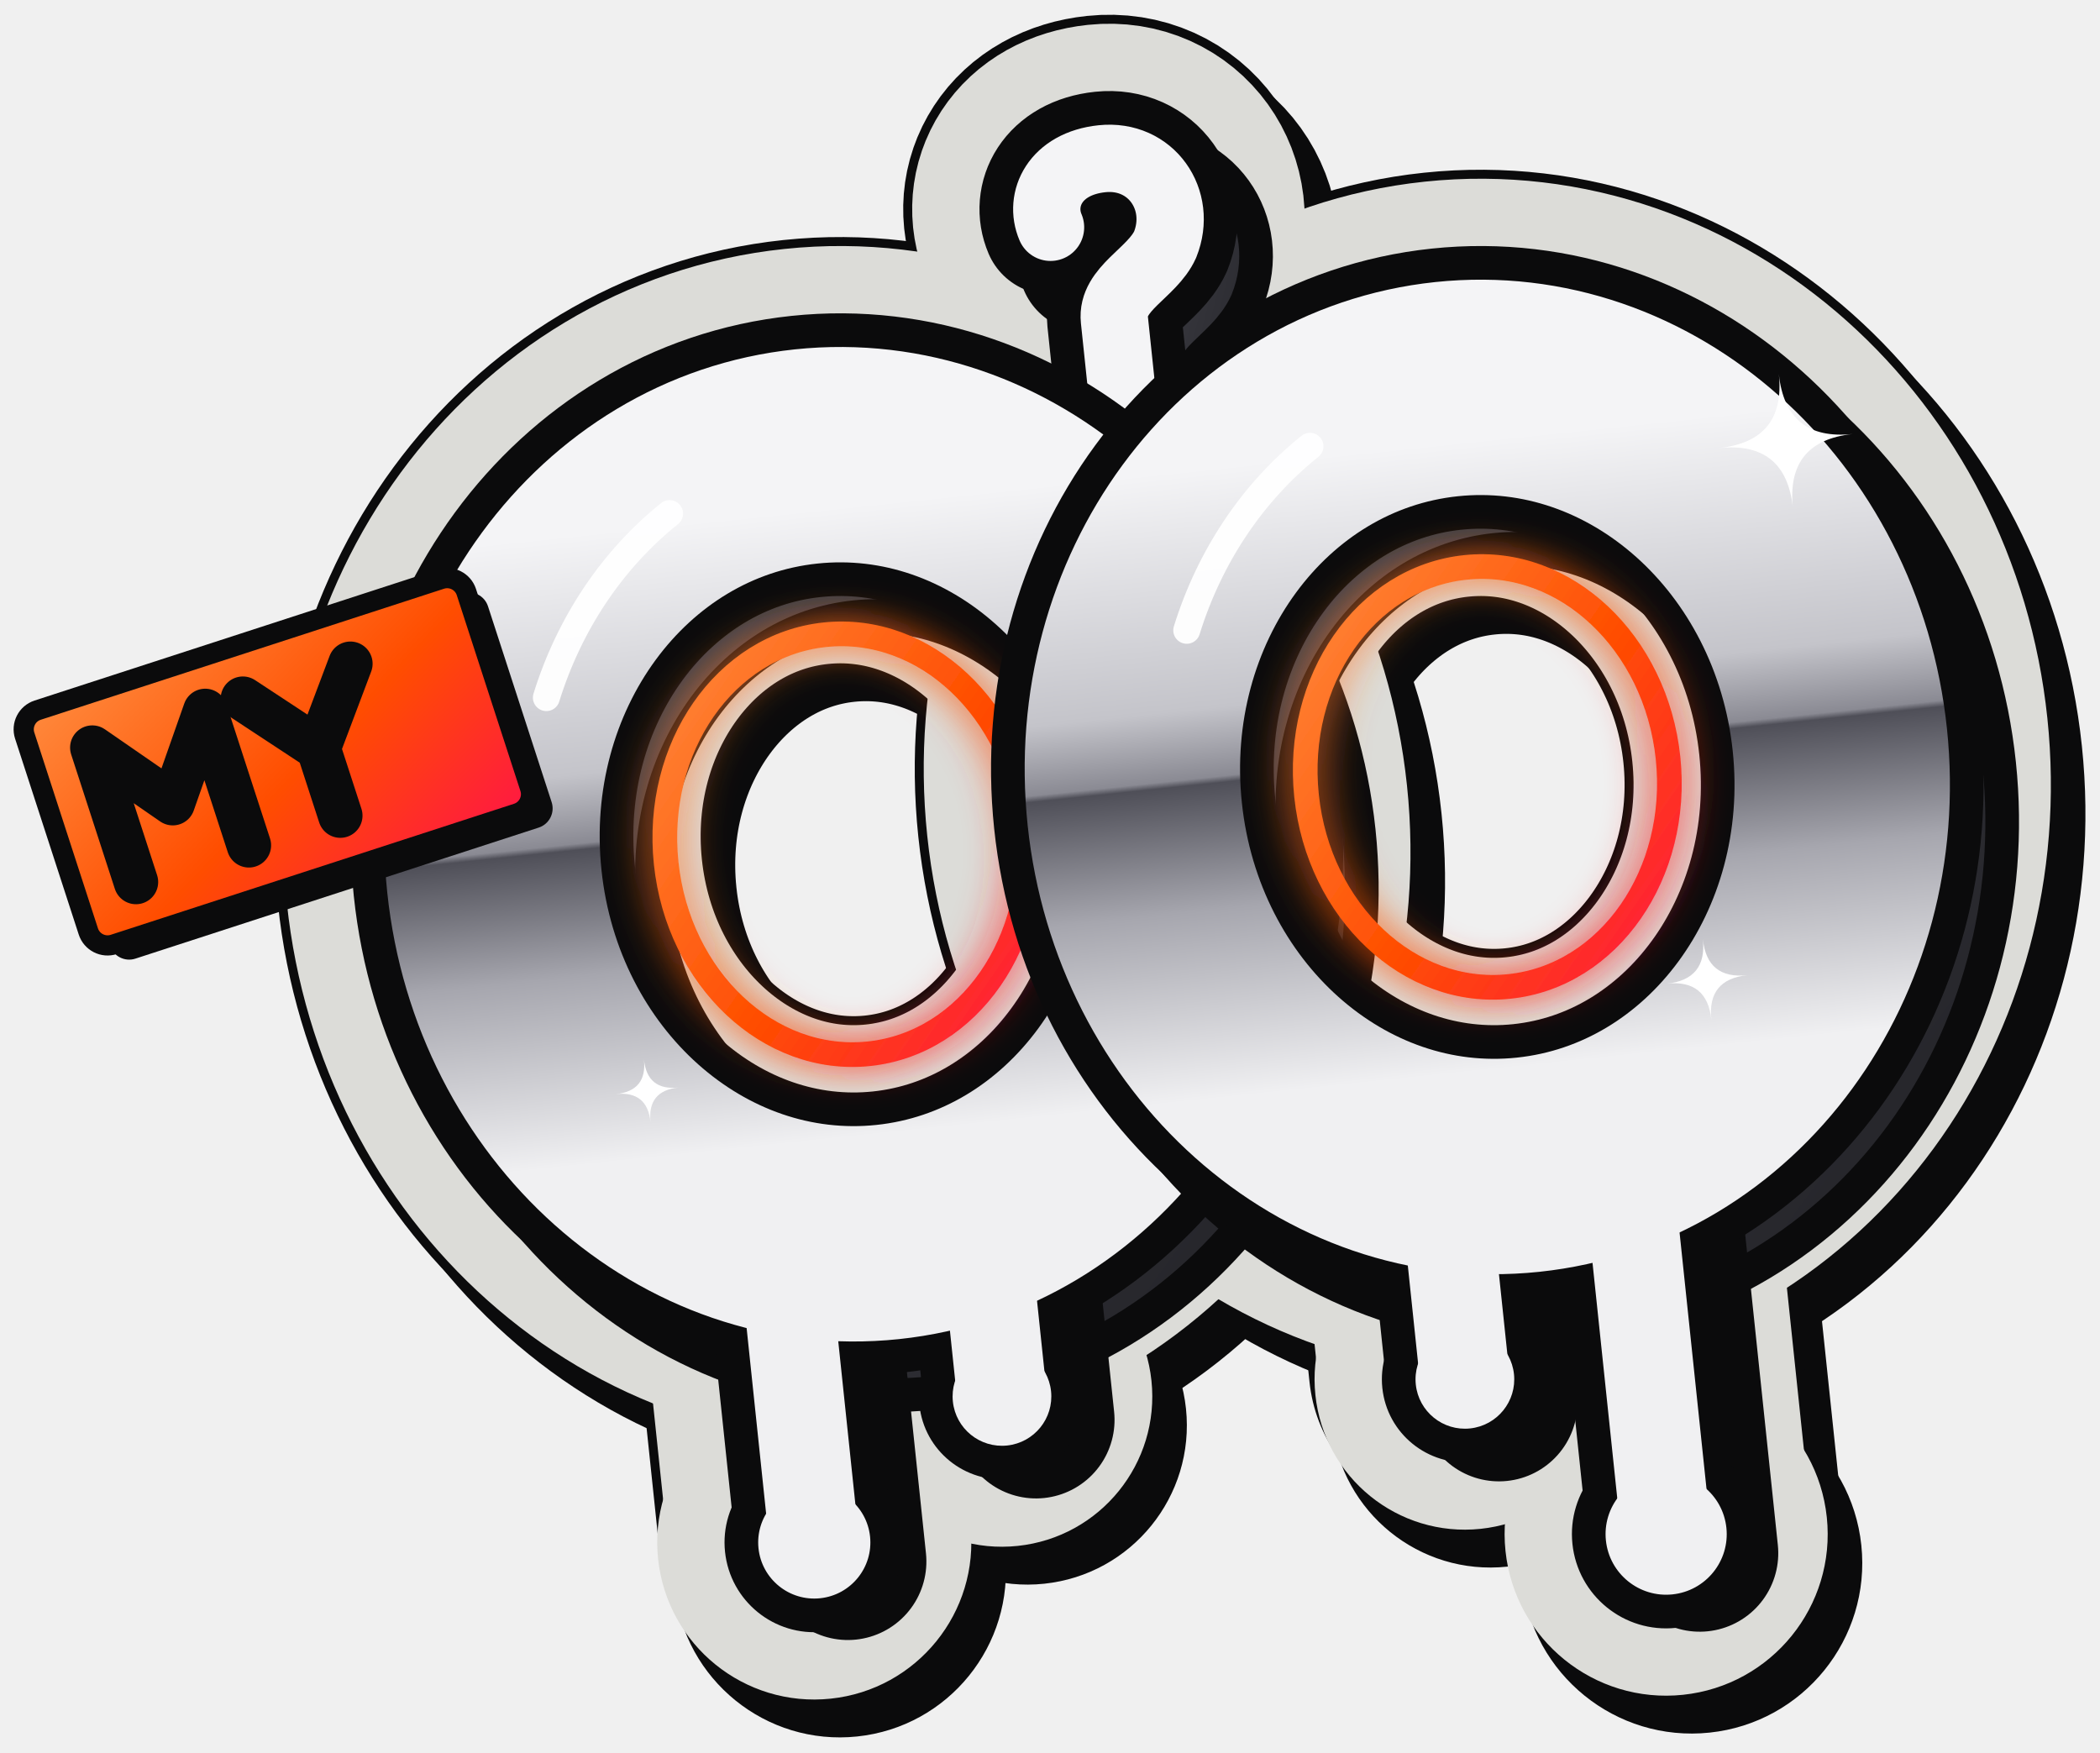
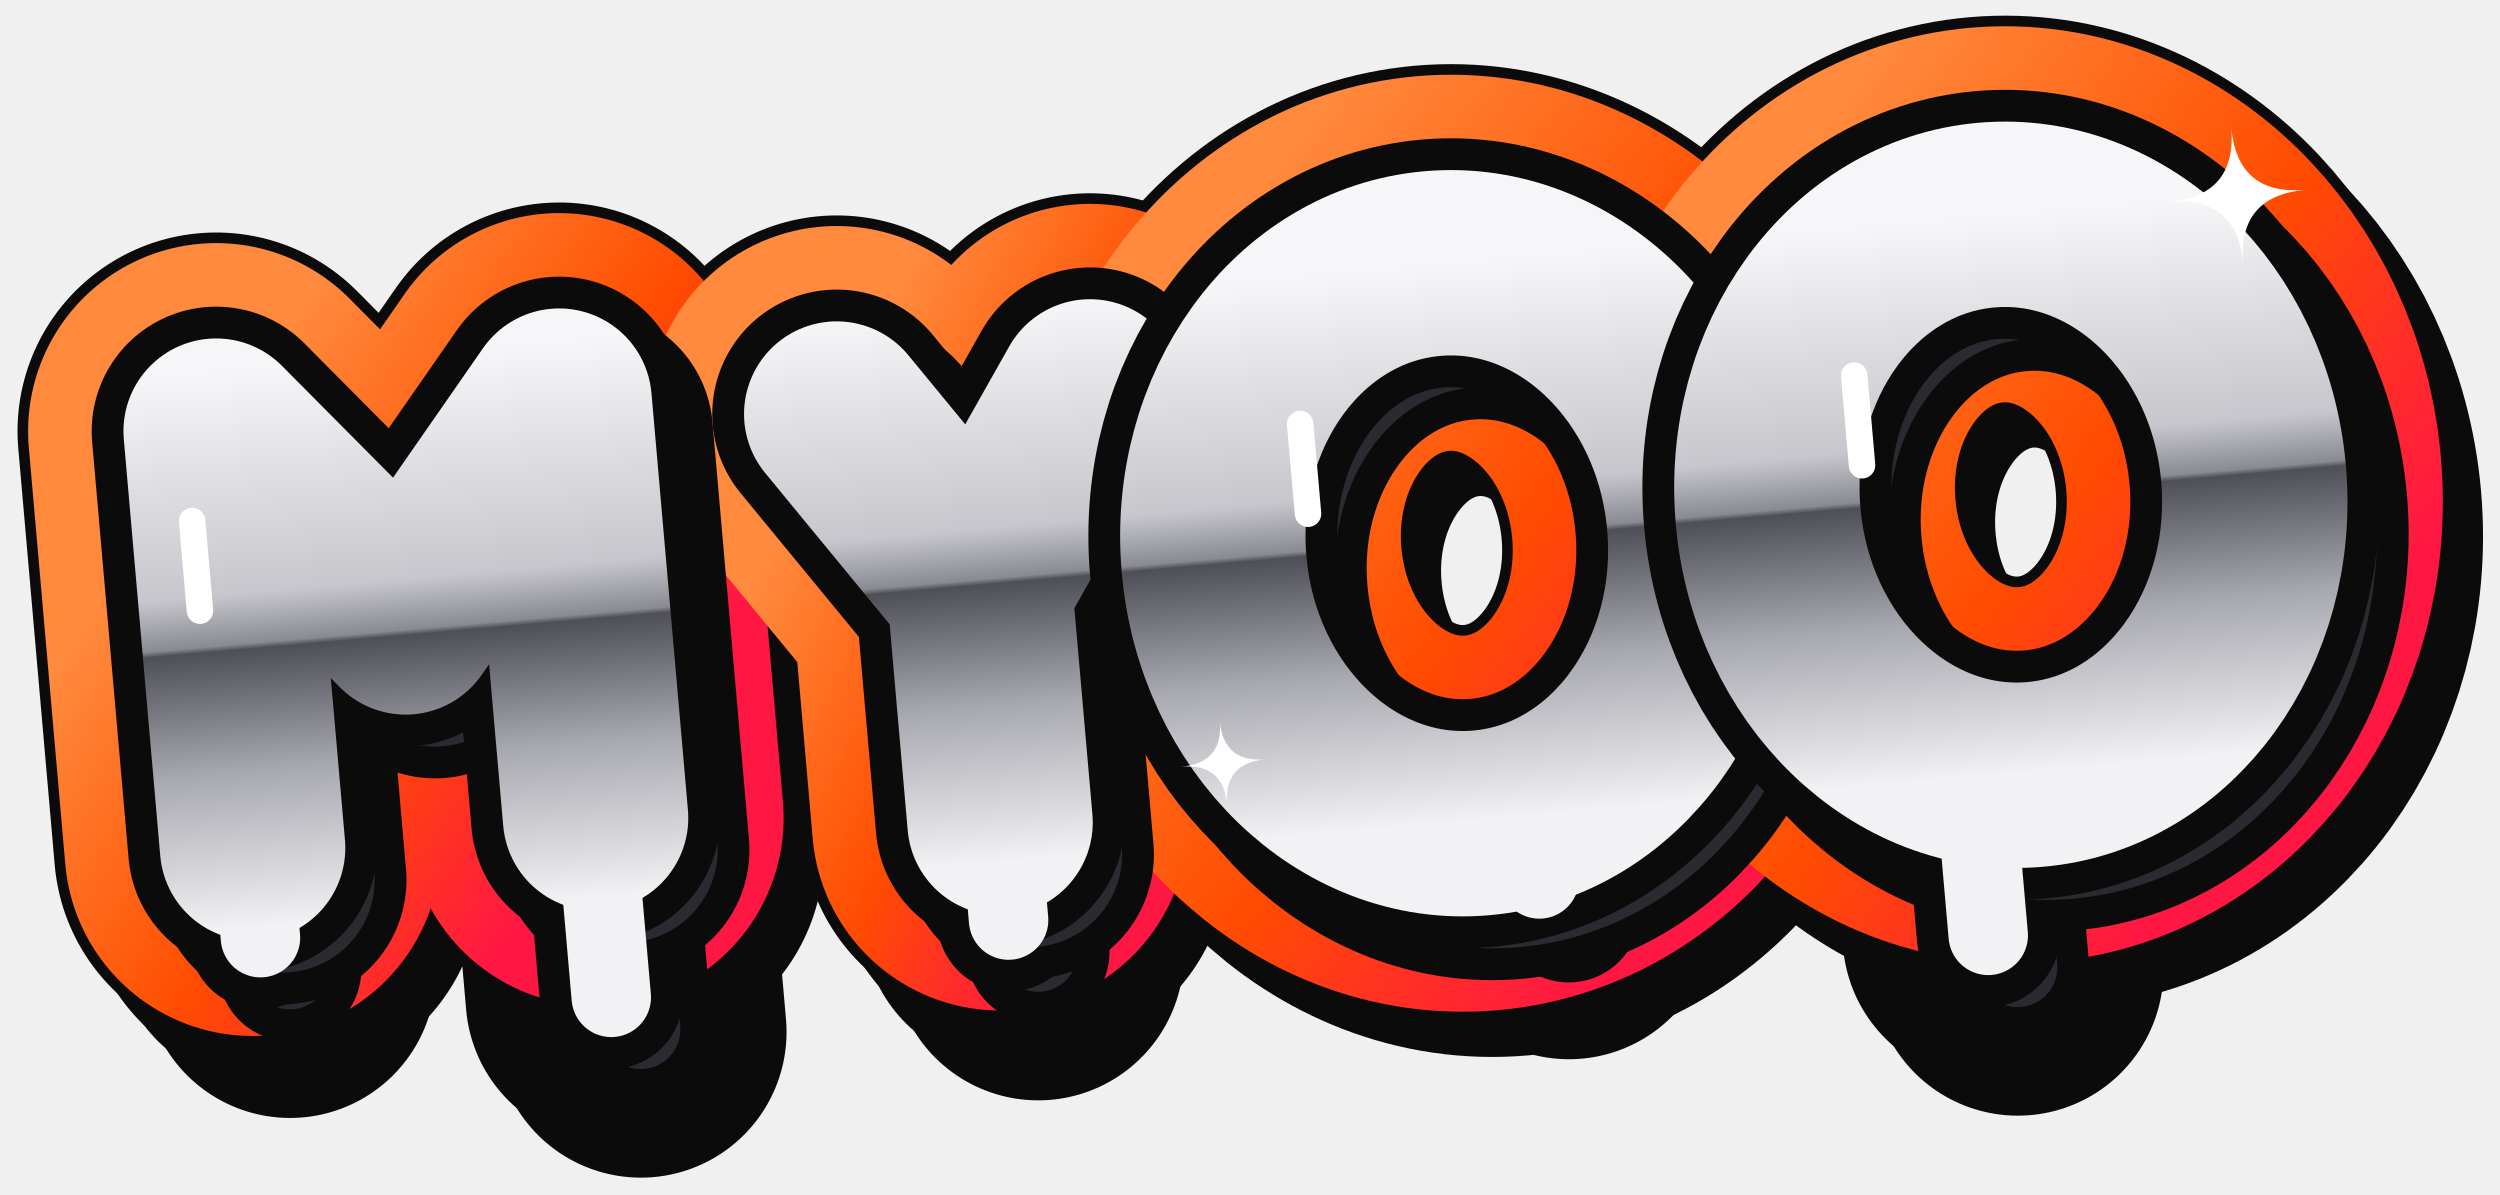
- <svg xmlns="http://www.w3.org/2000/svg" viewBox="24 -28 936 781" role="img" aria-label="MyOO">
+ <svg xmlns="http://www.w3.org/2000/svg" viewBox="-26 39 944 451" role="img" aria-label="MyOO">
  <defs>
-     <linearGradient id="chrome" gradientUnits="userSpaceOnUse" x1="0" y1="190" x2="0" y2="470">
-       <stop offset="0" stop-color="#f4f4f6" />
-       <stop offset="0.38" stop-color="#c4c4ca" />
+     <linearGradient id="chrome" gradientUnits="userSpaceOnUse" x1="0" y1="150" x2="0" y2="360">
+       <stop offset="0" stop-color="#f6f6f8" />
+       <stop offset="0.4" stop-color="#c6c6cc" />
      <stop offset="0.49" stop-color="#8a8a93" />
      <stop offset="0.5" stop-color="#4f4f58" />
-       <stop offset="0.7" stop-color="#a6a6ae" />
-       <stop offset="1" stop-color="#f0f0f2" />
+       <stop offset="0.72" stop-color="#a8a8b0" />
+       <stop offset="1" stop-color="#f2f2f4" />
    </linearGradient>
    <linearGradient id="hot" x1="0" y1="0" x2="1" y2="1">
      <stop offset="0" stop-color="#ff8a3d" />
      <stop offset="0.55" stop-color="#ff4d00" />
      <stop offset="1" stop-color="#ff1744" />
    </linearGradient>
-     <linearGradient id="side" x1="0" y1="0" x2="1" y2="1">
-       <stop offset="0" stop-color="#4a4a52" />
-       <stop offset="1" stop-color="#25252a" />
+     <linearGradient id="hotv" x1="0" y1="0" x2="0" y2="1">
+       <stop offset="0" stop-color="#ff6a1a" />
+       <stop offset="1" stop-color="#d4002f" />
    </linearGradient>
-     <filter id="glow" x="-50%" y="-50%" width="200%" height="200%">
-       <feGaussianBlur stdDeviation="9" result="b" />
+     <filter id="glow" x="-30%" y="-60%" width="160%" height="220%">
+       <feGaussianBlur stdDeviation="10" result="b1" />
+       <feGaussianBlur in="SourceGraphic" stdDeviation="3" result="b2" />
      <feMerge>
-         <feMergeNode in="b" />
+         <feMergeNode in="b1" />
+         <feMergeNode in="b1" />
+         <feMergeNode in="b2" />
        <feMergeNode in="SourceGraphic" />
      </feMerge>
    </filter>
  </defs>
-   <g fill="none" stroke-linecap="round" stroke-linejoin="round" transform="rotate(-6 480 330)">
+   <g fill="none" stroke-linecap="round" stroke-linejoin="round" transform="rotate(-5 400 260)">
    <g transform="translate(10 14)">
-       <path d="M 242 340 A 158 173.8 0 1 0 558 340 A 158 173.8 0 1 0 242 340 Z" stroke="#0b0b0c" stroke-width="194" />
-       <path d="M 529 340 A 158 173.8 0 1 0 845 340 A 158 173.8 0 1 0 529 340 Z" stroke="#0b0b0c" stroke-width="194" />
-       <path d="M 543 196 L 543 120 C 543 106 562 101 569 89 C 579 70 567 48 545 48 C 524 48 515 63 519 76" stroke="#0b0b0c" stroke-width="128" />
-       <path d="M 353 480 L 353 640" stroke="#0b0b0c" stroke-width="138" />
-       <path d="M 443 486 L 443 586" stroke="#0b0b0c" stroke-width="138" />
-       <path d="M 649 490 L 649 600" stroke="#0b0b0c" stroke-width="138" />
-       <path d="M 731 482 L 731 676" stroke="#0b0b0c" stroke-width="138" />
-       <circle cx="731" cy="684" r="76" fill="#0b0b0c" />
-       <circle cx="353" cy="648" r="74" fill="#0b0b0c" />
-       <circle cx="443" cy="592" r="71" fill="#0b0b0c" />
-       <circle cx="649" cy="606" r="71" fill="#0b0b0c" />
+       <path d="M 62 330 L 62 172 L 127 250 L 192 172 L 192 330" stroke="#0b0b0c" stroke-width="150" />
+       <path d="M 296 186 L 344 256 L 392 186 M 344 256 L 344 345" stroke="#0b0b0c" stroke-width="150" />
+       <path d="M 433 255 A 92 106 0 1 0 617 255 A 92 106 0 1 0 433 255 Z" stroke="#0b0b0c" stroke-width="150" />
+       <path d="M 643 255 A 92 106 0 1 0 827 255 A 92 106 0 1 0 643 255 Z" stroke="#0b0b0c" stroke-width="150" />
+       <path d="M 192 330 L 192 398" stroke="#0b0b0c" stroke-width="110" />
+       <path d="M 62 330 L 62 364" stroke="#0b0b0c" stroke-width="110" />
+       <path d="M 344 345 L 344 382" stroke="#0b0b0c" stroke-width="110" />
+       <path d="M 712 350 L 712 420" stroke="#0b0b0c" stroke-width="110" />
+       <path d="M 545 352 L 545 384" stroke="#0b0b0c" stroke-width="110" />
    </g>
-     <path d="M 242 340 A 158 173.8 0 1 0 558 340 A 158 173.8 0 1 0 242 340 Z" stroke="#0b0b0c" stroke-width="194" />
-     <path d="M 529 340 A 158 173.8 0 1 0 845 340 A 158 173.8 0 1 0 529 340 Z" stroke="#0b0b0c" stroke-width="194" />
-     <path d="M 543 196 L 543 120 C 543 106 562 101 569 89 C 579 70 567 48 545 48 C 524 48 515 63 519 76" stroke="#0b0b0c" stroke-width="128" />
-     <path d="M 353 480 L 353 640" stroke="#0b0b0c" stroke-width="138" />
-     <path d="M 443 486 L 443 586" stroke="#0b0b0c" stroke-width="138" />
-     <path d="M 649 490 L 649 600" stroke="#0b0b0c" stroke-width="138" />
-     <path d="M 731 482 L 731 676" stroke="#0b0b0c" stroke-width="138" />
-     <path d="M 242 340 A 158 173.8 0 1 0 558 340 A 158 173.8 0 1 0 242 340 Z" stroke="#dcdcd8" stroke-width="186" />
-     <path d="M 529 340 A 158 173.8 0 1 0 845 340 A 158 173.8 0 1 0 529 340 Z" stroke="#dcdcd8" stroke-width="186" />
-     <path d="M 543 196 L 543 120 C 543 106 562 101 569 89 C 579 70 567 48 545 48 C 524 48 515 63 519 76" stroke="#dcdcd8" stroke-width="120" />
-     <path d="M 353 480 L 353 640" stroke="#dcdcd8" stroke-width="130" />
-     <path d="M 443 486 L 443 586" stroke="#dcdcd8" stroke-width="130" />
-     <path d="M 649 490 L 649 600" stroke="#dcdcd8" stroke-width="130" />
-     <path d="M 731 482 L 731 676" stroke="#dcdcd8" stroke-width="130" />
-     <circle cx="731" cy="684" r="72" fill="#dcdcd8" />
-     <circle cx="353" cy="648" r="70" fill="#dcdcd8" />
-     <circle cx="443" cy="592" r="67" fill="#dcdcd8" />
-     <circle cx="649" cy="606" r="67" fill="#dcdcd8" />
-     <g transform="translate(14 18)">
-       <path d="M 543 196 L 543 120 C 543 106 562 101 569 89 C 579 70 567 48 545 48 C 524 48 515 63 519 76" stroke="#0b0b0c" stroke-width="60" />
-       <path d="M 543 196 L 543 120 C 543 106 562 101 569 89 C 579 70 567 48 545 48 C 524 48 515 63 519 76" stroke="url(#side)" stroke-width="30" />
+     <path d="M 62 330 L 62 172 L 127 250 L 192 172 L 192 330" stroke="#0b0b0c" stroke-width="150" />
+     <path d="M 296 186 L 344 256 L 392 186 M 344 256 L 344 345" stroke="#0b0b0c" stroke-width="150" />
+     <path d="M 433 255 A 92 106 0 1 0 617 255 A 92 106 0 1 0 433 255 Z" stroke="#0b0b0c" stroke-width="150" />
+     <path d="M 643 255 A 92 106 0 1 0 827 255 A 92 106 0 1 0 643 255 Z" stroke="#0b0b0c" stroke-width="150" />
+     <path d="M 192 330 L 192 398" stroke="#0b0b0c" stroke-width="110" />
+     <path d="M 62 330 L 62 364" stroke="#0b0b0c" stroke-width="110" />
+     <path d="M 344 345 L 344 382" stroke="#0b0b0c" stroke-width="110" />
+     <path d="M 712 350 L 712 420" stroke="#0b0b0c" stroke-width="110" />
+     <path d="M 545 352 L 545 384" stroke="#0b0b0c" stroke-width="110" />
+     <path d="M 62 330 L 62 172 L 127 250 L 192 172 L 192 330" stroke="url(#hot)" stroke-width="142" />
+     <path d="M 296 186 L 344 256 L 392 186 M 344 256 L 344 345" stroke="url(#hot)" stroke-width="142" />
+     <path d="M 433 255 A 92 106 0 1 0 617 255 A 92 106 0 1 0 433 255 Z" stroke="url(#hot)" stroke-width="142" />
+     <path d="M 643 255 A 92 106 0 1 0 827 255 A 92 106 0 1 0 643 255 Z" stroke="url(#hot)" stroke-width="142" />
+     <path d="M 192 330 L 192 398" stroke="url(#hot)" stroke-width="102" />
+     <path d="M 62 330 L 62 364" stroke="url(#hot)" stroke-width="102" />
+     <path d="M 344 345 L 344 382" stroke="url(#hot)" stroke-width="102" />
+     <path d="M 712 350 L 712 420" stroke="url(#hot)" stroke-width="102" />
+     <path d="M 545 352 L 545 384" stroke="url(#hot)" stroke-width="102" />
+     <g transform="translate(10 13)">
+       <path d="M 192 330 L 192 398" stroke="#0b0b0c" stroke-width="54" />
+       <path d="M 62 330 L 62 364" stroke="#0b0b0c" stroke-width="54" />
+       <path d="M 344 345 L 344 382" stroke="#0b0b0c" stroke-width="54" />
+       <path d="M 712 350 L 712 420" stroke="#0b0b0c" stroke-width="54" />
+       <path d="M 545 352 L 545 384" stroke="#0b0b0c" stroke-width="54" />
+       <path d="M 192 330 L 192 398" stroke="#2a2a30" stroke-width="30" />
+       <path d="M 62 330 L 62 364" stroke="#2a2a30" stroke-width="30" />
+       <path d="M 344 345 L 344 382" stroke="#2a2a30" stroke-width="30" />
+       <path d="M 712 350 L 712 420" stroke="#2a2a30" stroke-width="30" />
+       <path d="M 545 352 L 545 384" stroke="#2a2a30" stroke-width="30" />
    </g>
-     <path d="M 543 196 L 543 120 C 543 106 562 101 569 89 C 579 70 567 48 545 48 C 524 48 515 63 519 76" stroke="#0b0b0c" stroke-width="60" />
-     <path d="M 543 196 L 543 120 C 543 106 562 101 569 89 C 579 70 567 48 545 48 C 524 48 515 63 519 76" stroke="url(#chrome)" stroke-width="30" />
-     <g transform="translate(14 18)">
-       <path d="M 242 340 A 158 173.8 0 1 0 558 340 A 158 173.8 0 1 0 242 340 Z" stroke="#0b0b0c" stroke-width="126" />
-       <path d="M 242 340 A 158 173.8 0 1 0 558 340 A 158 173.8 0 1 0 242 340 Z" stroke="url(#side)" stroke-width="96" />
-       <path d="M 353 480 L 353 640" stroke="#0b0b0c" stroke-width="70" />
-       <path d="M 443 486 L 443 586" stroke="#0b0b0c" stroke-width="70" />
-       <path d="M 353 480 L 353 640" stroke="url(#side)" stroke-width="40" />
-       <path d="M 443 486 L 443 586" stroke="url(#side)" stroke-width="40" />
+     <path d="M 192 330 L 192 398" stroke="#0b0b0c" stroke-width="54" />
+     <path d="M 62 330 L 62 364" stroke="#0b0b0c" stroke-width="54" />
+     <path d="M 344 345 L 344 382" stroke="#0b0b0c" stroke-width="54" />
+     <path d="M 712 350 L 712 420" stroke="#0b0b0c" stroke-width="54" />
+     <path d="M 545 352 L 545 384" stroke="#0b0b0c" stroke-width="54" />
+     <g transform="translate(10 13)">
+       <path d="M 62 330 L 62 172 L 127 250 L 192 172 L 192 330" stroke="#0b0b0c" stroke-width="94" />
+       <path d="M 62 330 L 62 172 L 127 250 L 192 172 L 192 330" stroke="#2a2a30" stroke-width="70" />
    </g>
-     <path d="M 353 480 L 353 640" stroke="#0b0b0c" stroke-width="70" />
-     <path d="M 443 486 L 443 586" stroke="#0b0b0c" stroke-width="70" />
-     <circle cx="353" cy="648" r="40" fill="#0b0b0c" />
-     <circle cx="443" cy="592" r="37" fill="#0b0b0c" />
-     <path d="M 242 340 A 158 173.8 0 1 0 558 340 A 158 173.8 0 1 0 242 340 Z" stroke="#0b0b0c" stroke-width="126" />
-     <path d="M 242 340 A 158 173.8 0 1 0 558 340 A 158 173.8 0 1 0 242 340 Z" stroke="url(#chrome)" stroke-width="96" />
-     <path d="M 353 480 L 353 640" stroke="url(#chrome)" stroke-width="40" />
-     <path d="M 443 486 L 443 586" stroke="url(#chrome)" stroke-width="40" />
-     <circle cx="353" cy="648" r="25" fill="url(#chrome)" />
-     <circle cx="443" cy="592" r="22" fill="url(#chrome)" />
-     <ellipse cx="400" cy="340" rx="81.0" ry="93.9" stroke="url(#hot)" stroke-width="11" filter="url(#glow)" />
-     <path d="M 273.6 261.0 A 158 173.8 0 0 1 336.8 185.16" stroke="#ffffff" stroke-width="12" opacity="0.95" />
-     <g transform="translate(14 18)">
-       <path d="M 529 340 A 158 173.8 0 1 0 845 340 A 158 173.8 0 1 0 529 340 Z" stroke="#0b0b0c" stroke-width="126" />
-       <path d="M 529 340 A 158 173.8 0 1 0 845 340 A 158 173.8 0 1 0 529 340 Z" stroke="url(#side)" stroke-width="96" />
-       <path d="M 649 490 L 649 600" stroke="#0b0b0c" stroke-width="70" />
-       <path d="M 731 482 L 731 676" stroke="#0b0b0c" stroke-width="70" />
-       <path d="M 649 490 L 649 600" stroke="url(#side)" stroke-width="40" />
-       <path d="M 731 482 L 731 676" stroke="url(#side)" stroke-width="40" />
+     <path d="M 62 330 L 62 172 L 127 250 L 192 172 L 192 330" stroke="#0b0b0c" stroke-width="94" />
+     <path d="M 62 330 L 62 172 L 127 250 L 192 172 L 192 330" stroke="url(#chrome)" stroke-width="70" />
+     <g transform="translate(10 13)">
+       <path d="M 296 186 L 344 256 L 392 186 M 344 256 L 344 345" stroke="#0b0b0c" stroke-width="94" />
+       <path d="M 296 186 L 344 256 L 392 186 M 344 256 L 344 345" stroke="#2a2a30" stroke-width="70" />
    </g>
-     <path d="M 649 490 L 649 600" stroke="#0b0b0c" stroke-width="70" />
-     <path d="M 731 482 L 731 676" stroke="#0b0b0c" stroke-width="70" />
-     <circle cx="731" cy="684" r="42" fill="#0b0b0c" />
-     <circle cx="649" cy="606" r="37" fill="#0b0b0c" />
-     <path d="M 529 340 A 158 173.8 0 1 0 845 340 A 158 173.8 0 1 0 529 340 Z" stroke="#0b0b0c" stroke-width="126" />
-     <path d="M 529 340 A 158 173.8 0 1 0 845 340 A 158 173.8 0 1 0 529 340 Z" stroke="url(#chrome)" stroke-width="96" />
-     <path d="M 649 490 L 649 600" stroke="url(#chrome)" stroke-width="40" />
-     <path d="M 731 482 L 731 676" stroke="url(#chrome)" stroke-width="40" />
-     <circle cx="731" cy="684" r="27" fill="url(#chrome)" />
-     <circle cx="649" cy="606" r="22" fill="url(#chrome)" />
-     <ellipse cx="687" cy="340" rx="81.0" ry="93.9" stroke="url(#hot)" stroke-width="11" filter="url(#glow)" />
-     <path d="M 560.6 261.0 A 158 173.8 0 0 1 623.8 185.16" stroke="#ffffff" stroke-width="12" opacity="0.95" />
-     <g transform="translate(70 262) rotate(-12) scale(0.9)">
-       <rect x="-30" y="-26" width="230" height="122" rx="10" fill="#0b0b0c" transform="translate(8 10)" />
-       <rect x="-30" y="-26" width="230" height="122" rx="10" fill="url(#hot)" stroke="#0b0b0c" stroke-width="10" />
-       <path d="M 0 70 L 0 0 L 29.4 38.5 L 58.8 0 L 58.8 70" stroke="#0b0b0c" stroke-width="22" />
-       <path d="M 78.4 0 L 106.4 35.0 L 134.4 0 M 106.4 35.0 L 106.4 70" stroke="#0b0b0c" stroke-width="22" />
+     <path d="M 296 186 L 344 256 L 392 186 M 344 256 L 344 345" stroke="#0b0b0c" stroke-width="94" />
+     <path d="M 296 186 L 344 256 L 392 186 M 344 256 L 344 345" stroke="url(#chrome)" stroke-width="70" />
+     <g transform="translate(10 13)">
+       <path d="M 433 255 A 92 106 0 1 0 617 255 A 92 106 0 1 0 433 255 Z" stroke="#0b0b0c" stroke-width="94" />
+       <path d="M 433 255 A 92 106 0 1 0 617 255 A 92 106 0 1 0 433 255 Z" stroke="#2a2a30" stroke-width="70" />
    </g>
-     <path d="M 835 175 Q 835 205 865 205 Q 835 205 835 235 Q 835 205 805 205 Q 835 205 835 175 Z" fill="#ffffff" stroke="none" />
-     <path d="M 775 422 Q 775 440 793 440 Q 775 440 775 458 Q 775 440 757 440 Q 775 440 775 422 Z" fill="#ffffff" stroke="none" />
-     <path d="M 300 426 Q 300 440 314 440 Q 300 440 300 454 Q 300 440 286 440 Q 300 440 300 426 Z" fill="#ffffff" stroke="none" />
+     <path d="M 433 255 A 92 106 0 1 0 617 255 A 92 106 0 1 0 433 255 Z" stroke="#0b0b0c" stroke-width="94" />
+     <path d="M 433 255 A 92 106 0 1 0 617 255 A 92 106 0 1 0 433 255 Z" stroke="url(#chrome)" stroke-width="70" />
+     <g transform="translate(10 13)">
+       <path d="M 643 255 A 92 106 0 1 0 827 255 A 92 106 0 1 0 643 255 Z" stroke="#0b0b0c" stroke-width="94" />
+       <path d="M 643 255 A 92 106 0 1 0 827 255 A 92 106 0 1 0 643 255 Z" stroke="#2a2a30" stroke-width="70" />
+     </g>
+     <path d="M 643 255 A 92 106 0 1 0 827 255 A 92 106 0 1 0 643 255 Z" stroke="#0b0b0c" stroke-width="94" />
+     <path d="M 643 255 A 92 106 0 1 0 827 255 A 92 106 0 1 0 643 255 Z" stroke="url(#chrome)" stroke-width="70" />
+     <path d="M 192 330 L 192 398" stroke="url(#chrome)" stroke-width="30" />
+     <path d="M 62 330 L 62 364" stroke="url(#chrome)" stroke-width="30" />
+     <path d="M 344 345 L 344 382" stroke="url(#chrome)" stroke-width="30" />
+     <path d="M 712 350 L 712 420" stroke="url(#chrome)" stroke-width="30" />
+     <path d="M 545 352 L 545 384" stroke="url(#chrome)" stroke-width="30" />
+     <path d="M 50 205 l 0 34" stroke="#fff" stroke-width="10" />
+     <path d="M 470 205 l 0 34" stroke="#fff" stroke-width="10" />
+     <path d="M 680 205 l 0 34" stroke="#fff" stroke-width="10" />
+     <path d="M 830 124 Q 830 150 856 150 Q 830 150 830 176 Q 830 150 804 150 Q 830 150 830 124 Z" fill="#fff" stroke="none" />
+     <path d="M 430 314 Q 430 330 446 330 Q 430 330 430 346 Q 430 330 414 330 Q 430 330 430 314 Z" fill="#fff" stroke="none" />
  </g>
</svg>
